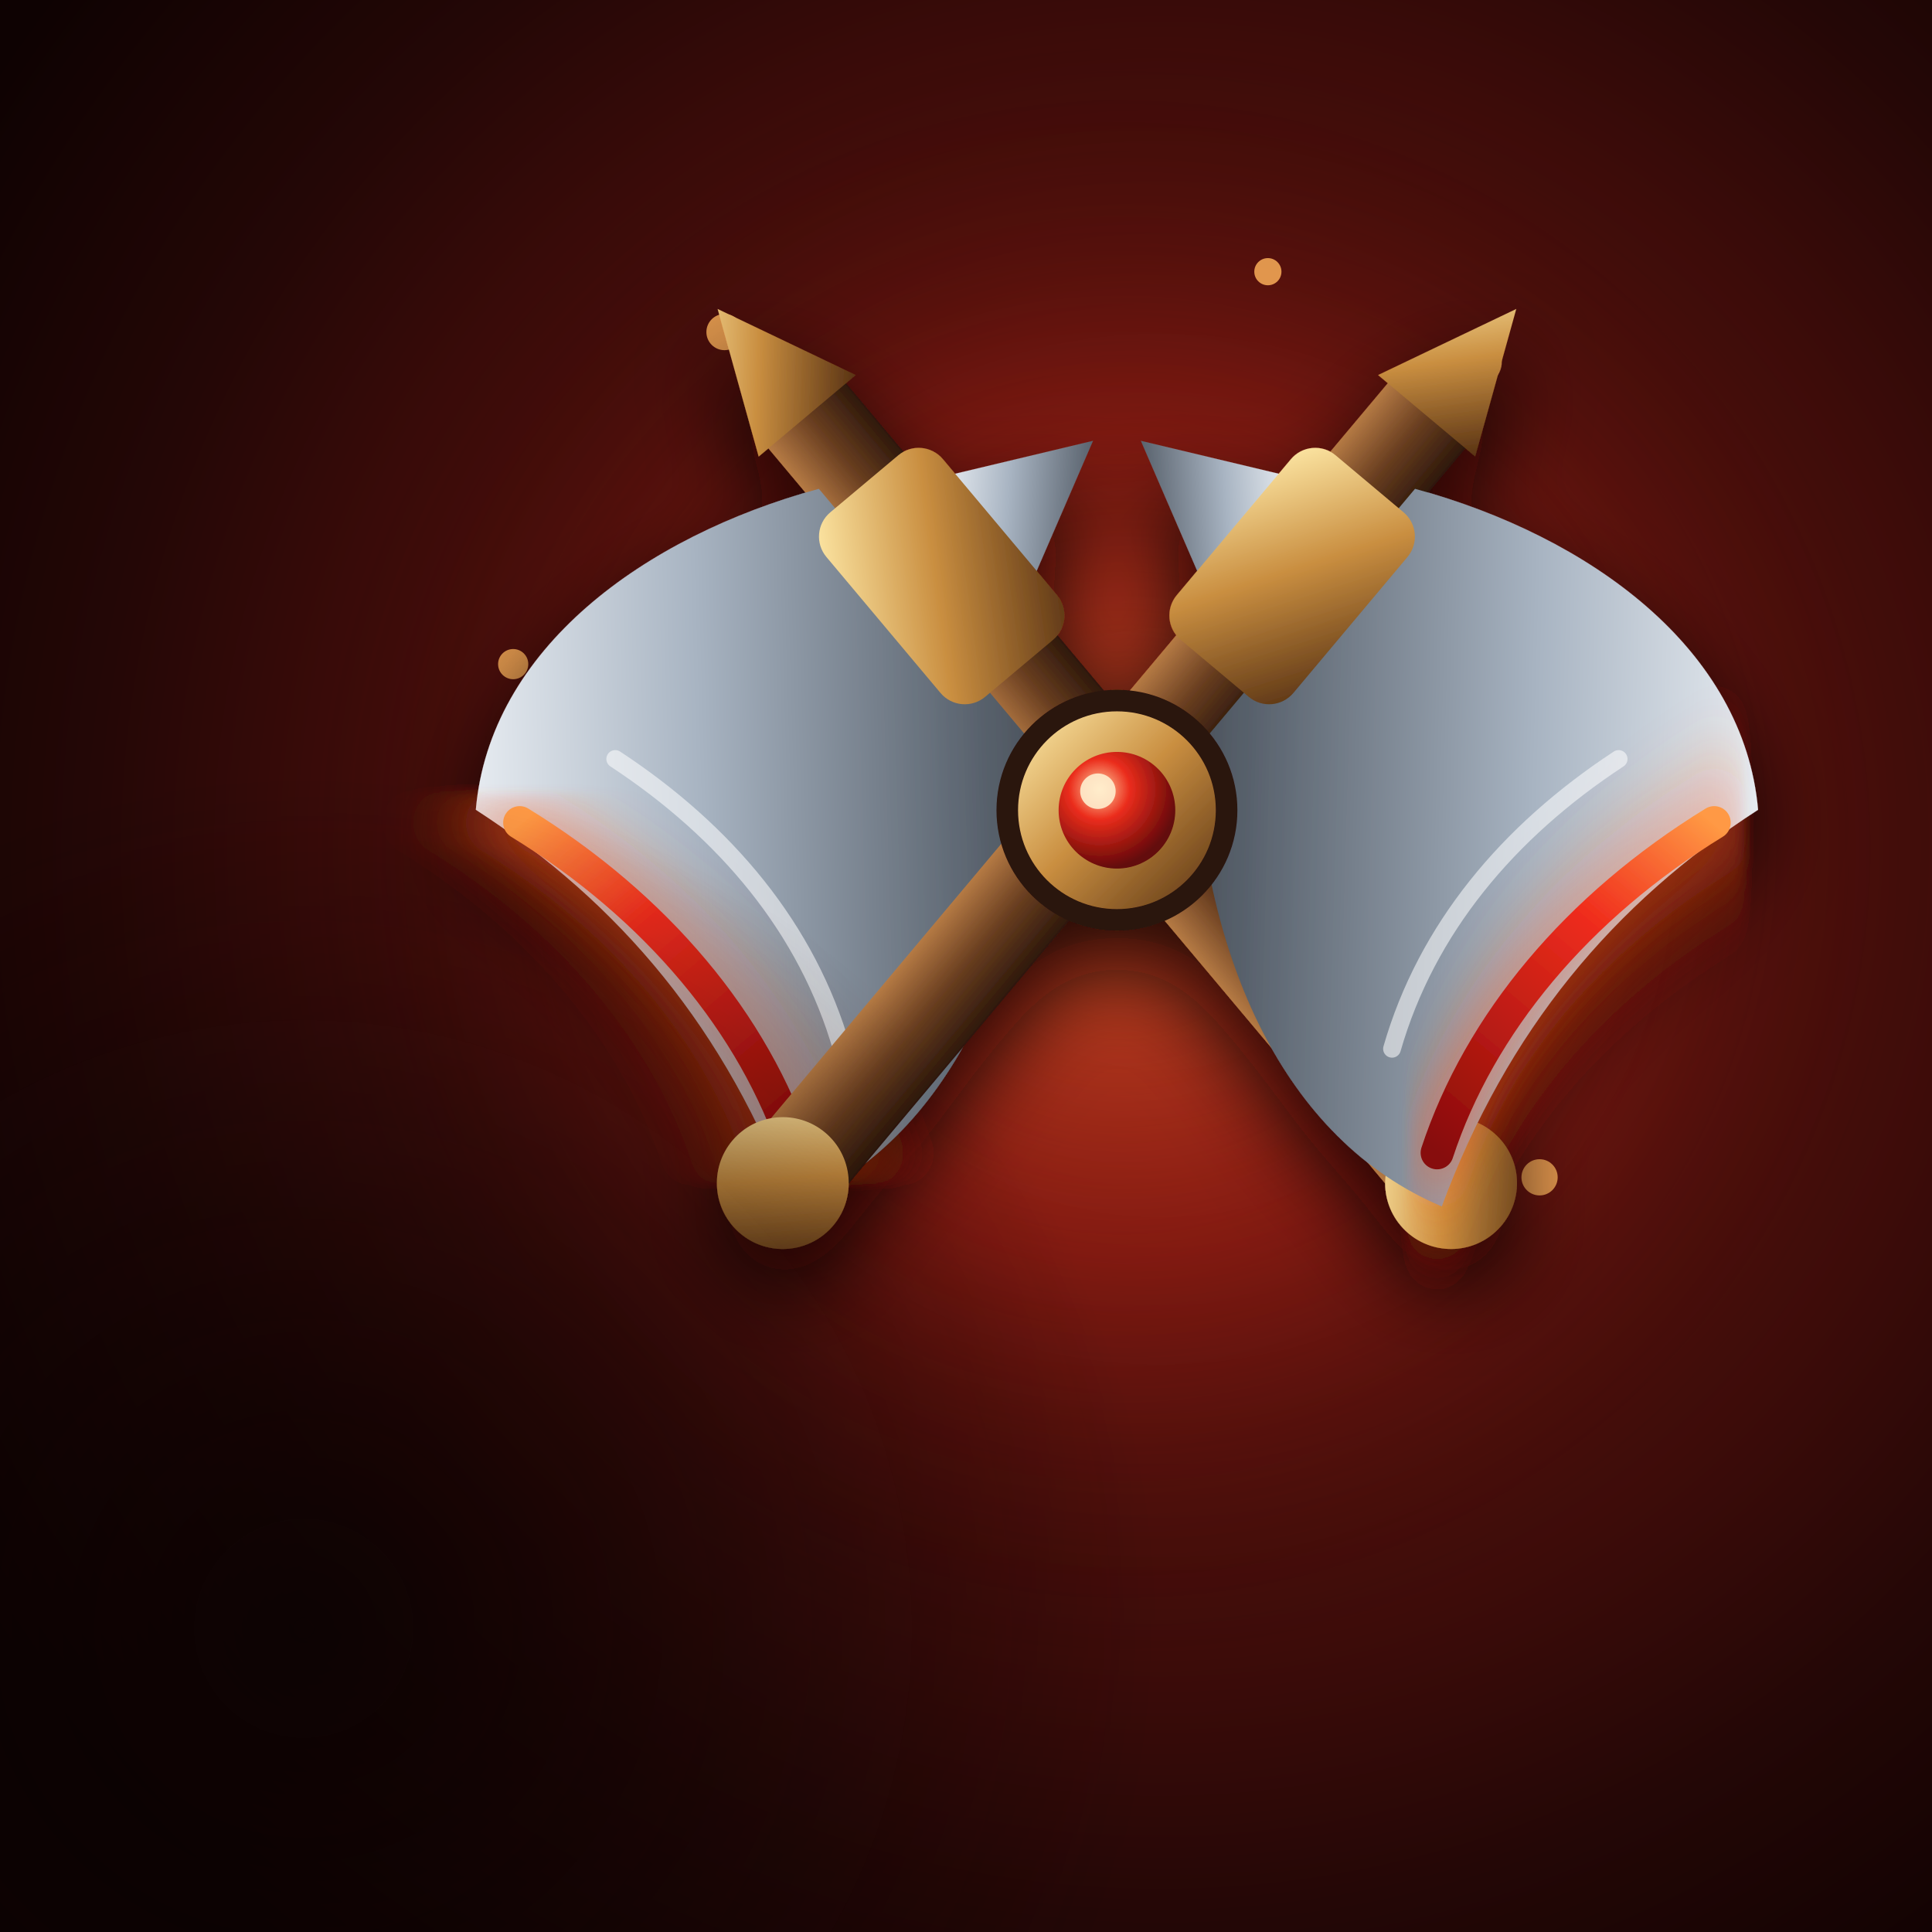
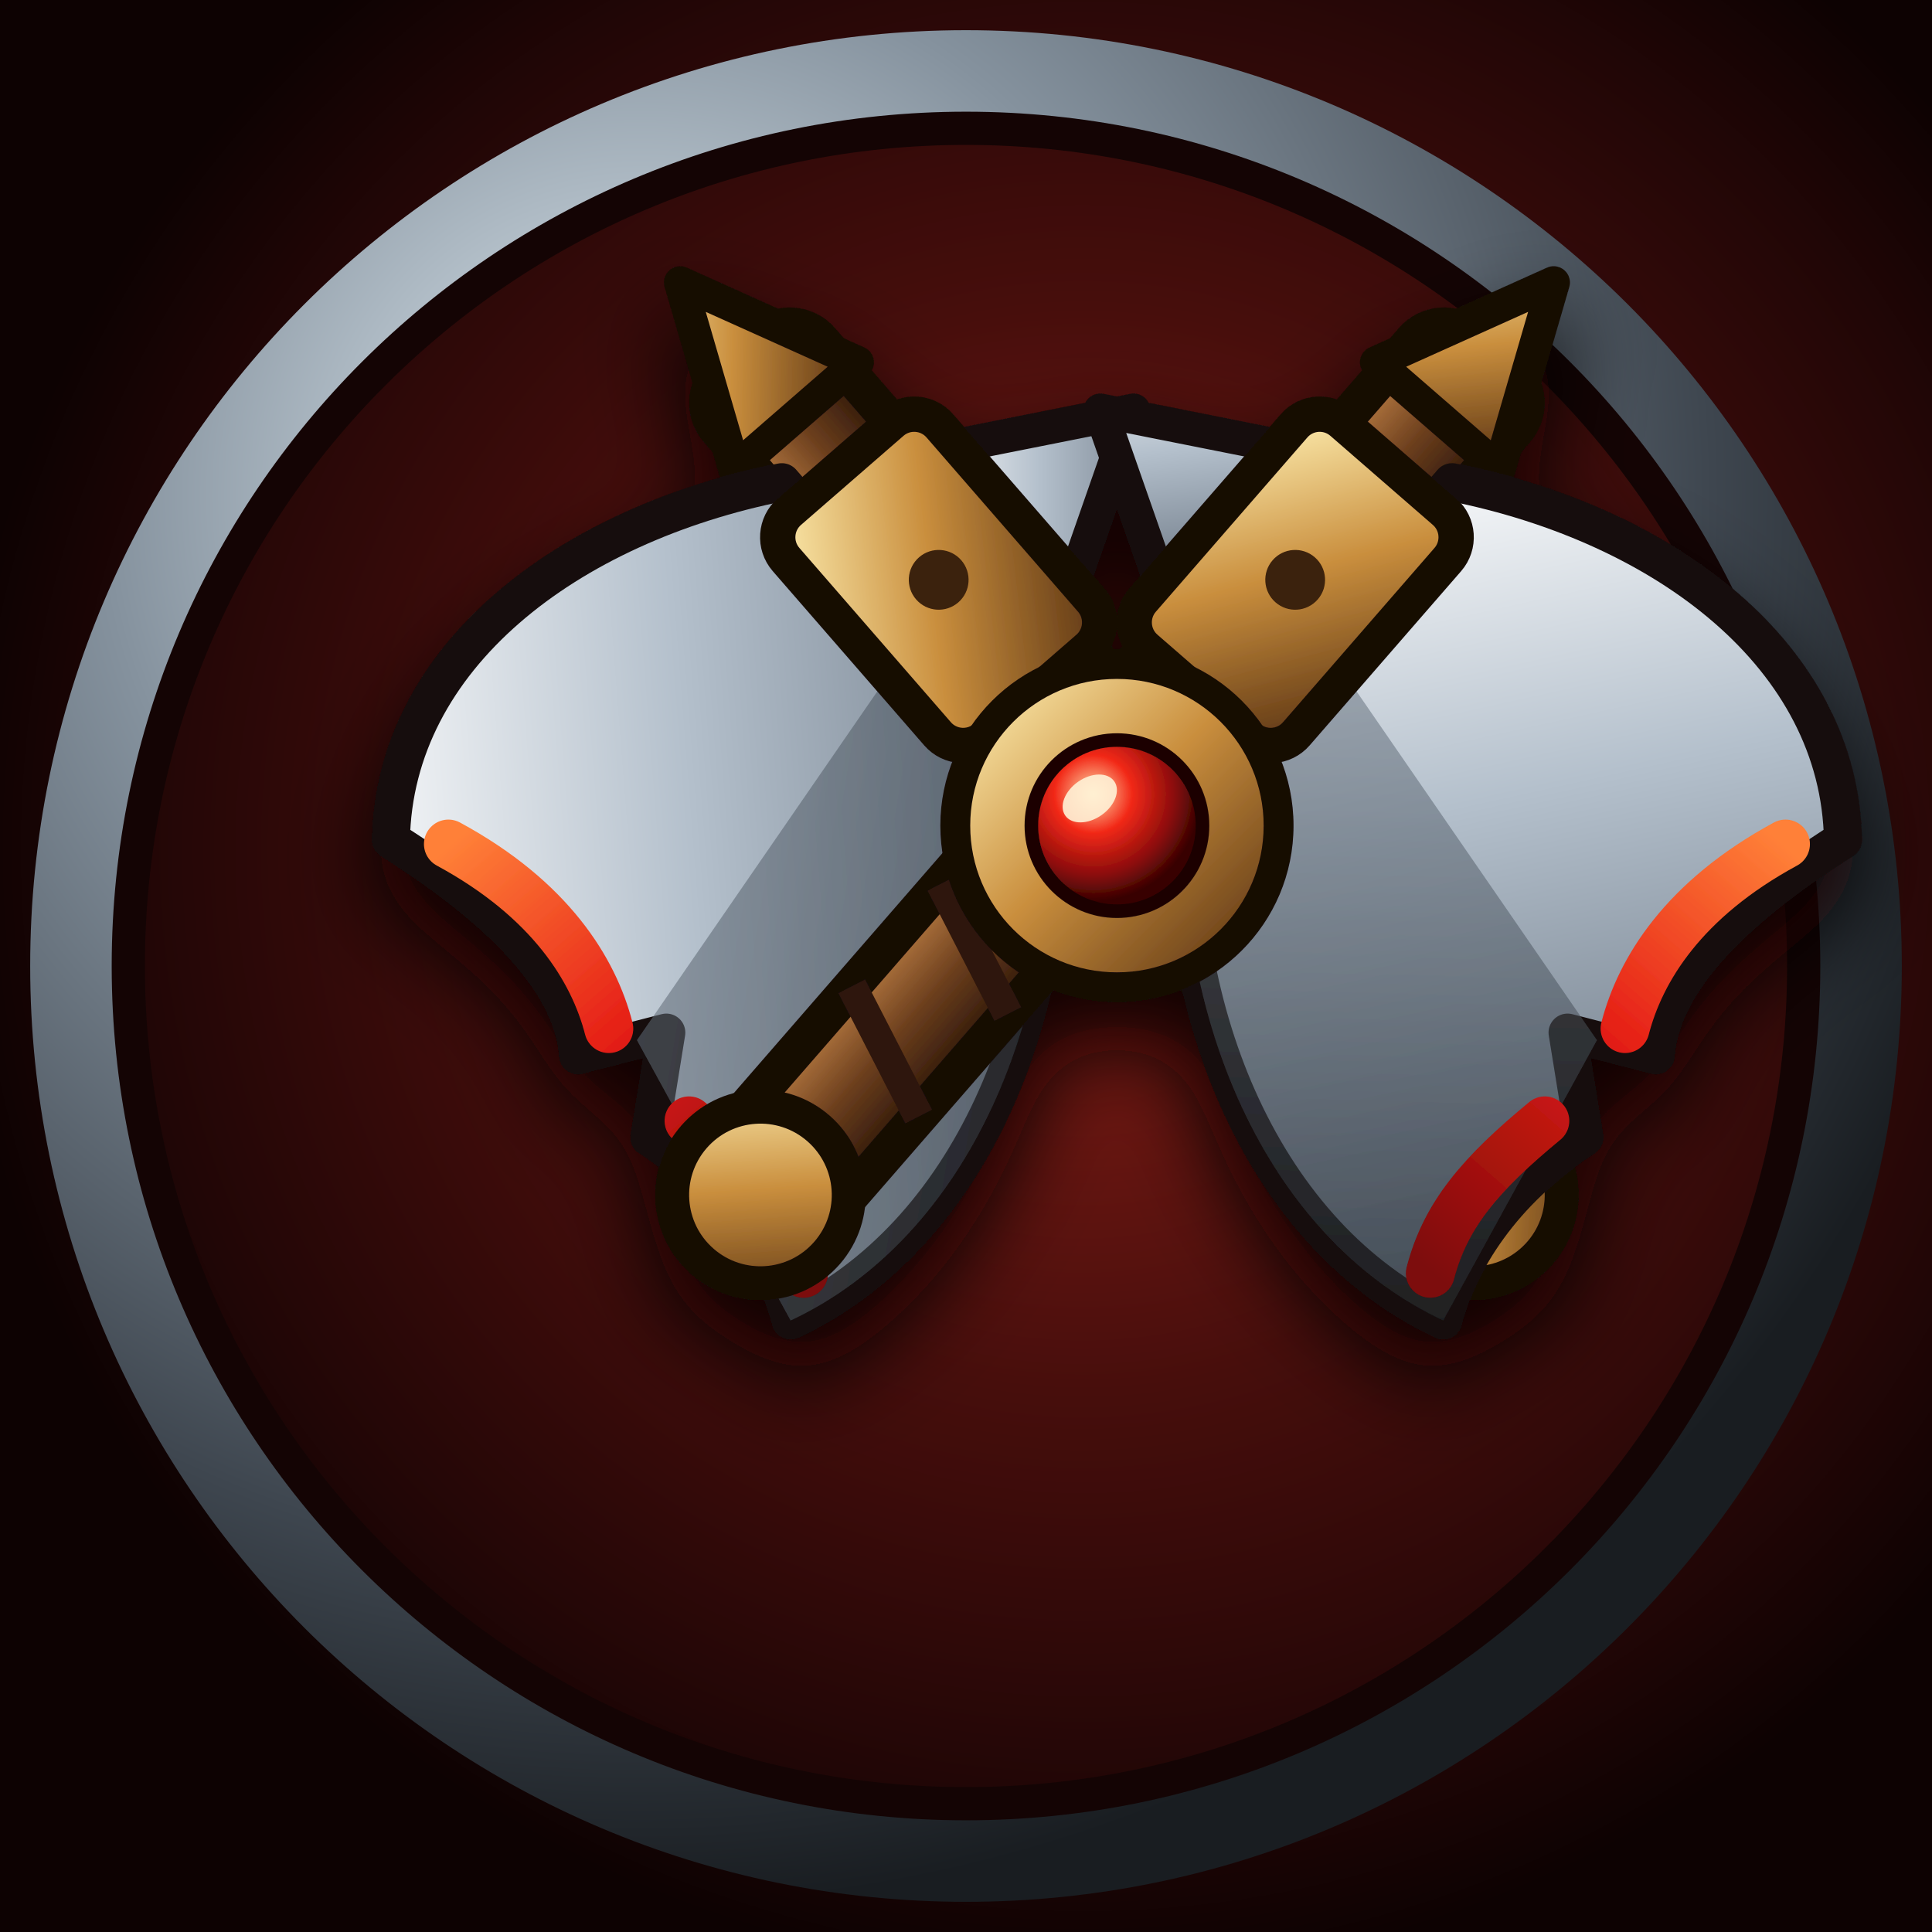
<svg xmlns="http://www.w3.org/2000/svg" viewBox="0 0 128 128" width="256" height="256">
  <defs>
-     <radialGradient id="furyBg" cx="60%" cy="44%" r="72%">
-       <stop offset="0%" stop-color="#9e2418" />
-       <stop offset="42%" stop-color="#52100c" />
-       <stop offset="76%" stop-color="#240706" />
-       <stop offset="100%" stop-color="#0e0202" />
+     <radialGradient id="shieldBg" cx="56%" cy="44%" r="58%">
+       <stop offset="0%" stop-color="#8c1e16" />
+       <stop offset="48%" stop-color="#470e0c" />
+       <stop offset="84%" stop-color="#210606" />
+       <stop offset="100%" stop-color="#0d0202" />
    </radialGradient>
-     <radialGradient id="emberCore" cx="58%" cy="44%" r="42%">
-       <stop offset="0%" stop-color="#ff8338" stop-opacity=".52" />
-       <stop offset="50%" stop-color="#d42615" stop-opacity=".22" />
-       <stop offset="100%" stop-color="#000" stop-opacity="0" />
+     <radialGradient id="innerRim" cx="32%" cy="24%" r="78%">
+       <stop offset="0%" stop-color="#e3eef5" />
+       <stop offset="38%" stop-color="#85929e" />
+       <stop offset="76%" stop-color="#3e464f" />
+       <stop offset="100%" stop-color="#191d21" />
    </radialGradient>
-     <linearGradient id="steelL" x1="0" y1="0" x2="1" y2="1">
-       <stop offset="0%" stop-color="#f7fafd" />
-       <stop offset="38%" stop-color="#a8b4c2" />
-       <stop offset="75%" stop-color="#5a636e" />
-       <stop offset="100%" stop-color="#2c3138" />
+     <linearGradient id="steelLight" x1="0" y1="0" x2="1" y2="1">
+       <stop offset="0%" stop-color="#ffffff" />
+       <stop offset="42%" stop-color="#b4c0cc" />
+       <stop offset="100%" stop-color="#5d6875" />
    </linearGradient>
-     <linearGradient id="steelR" x1="1" y1="0" x2="0" y2="1">
-       <stop offset="0%" stop-color="#f7fafd" />
-       <stop offset="38%" stop-color="#a8b4c2" />
-       <stop offset="75%" stop-color="#5a636e" />
-       <stop offset="100%" stop-color="#2c3138" />
+     <linearGradient id="steelShade" x1="0" y1="0" x2="1" y2="1">
+       <stop offset="0%" stop-color="#6e7a87" />
+       <stop offset="100%" stop-color="#272d34" />
    </linearGradient>
    <linearGradient id="haft" x1="0" y1="0" x2="1" y2="0">
-       <stop offset="0%" stop-color="#b57a44" />
-       <stop offset="50%" stop-color="#693e20" />
-       <stop offset="100%" stop-color="#2e180b" />
+       <stop offset="0%" stop-color="#b87b42" />
+       <stop offset="50%" stop-color="#6b3e1d" />
+       <stop offset="100%" stop-color="#2c1609" />
    </linearGradient>
-     <linearGradient id="brass" x1="0" y1="0" x2="1" y2="1">
-       <stop offset="0%" stop-color="#ffeaa8" />
-       <stop offset="48%" stop-color="#c98e40" />
-       <stop offset="100%" stop-color="#593314" />
+     <linearGradient id="goldBright" x1="0" y1="0" x2="1" y2="1">
+       <stop offset="0%" stop-color="#fff0b3" />
+       <stop offset="48%" stop-color="#c98e3d" />
+       <stop offset="100%" stop-color="#573112" />
    </linearGradient>
-     <linearGradient id="crimsonEdge" x1="0" y1="0" x2="0" y2="1">
-       <stop offset="0%" stop-color="#ff9944" />
-       <stop offset="35%" stop-color="#f02d1d" />
-       <stop offset="100%" stop-color="#870b0a" />
+     <linearGradient id="bloodEdge" x1="0" y1="0" x2="0" y2="1">
+       <stop offset="0%" stop-color="#ff8038" />
+       <stop offset="45%" stop-color="#e62017" />
+       <stop offset="100%" stop-color="#7d0908" />
    </linearGradient>
-     <radialGradient id="furyRuby" cx="35%" cy="32%" r="68%">
-       <stop offset="0%" stop-color="#ffd4a3" />
-       <stop offset="38%" stop-color="#eb2d1c" />
-       <stop offset="100%" stop-color="#630808" />
+     <radialGradient id="rageCore" cx="35%" cy="30%" r="68%">
+       <stop offset="0%" stop-color="#ffe0ad" />
+       <stop offset="36%" stop-color="#f22918" />
+       <stop offset="75%" stop-color="#8c0c0a" />
+       <stop offset="100%" stop-color="#380404" />
    </radialGradient>
-     <filter id="shadow" x="-30%" y="-30%" width="160%" height="160%">
-       <feDropShadow dx="0" dy="3" stdDeviation="3.5" flood-color="#0a0101" flood-opacity=".88" />
-     </filter>
-     <filter id="fireGlow" x="-40%" y="-40%" width="180%" height="180%">
-       <feGaussianBlur stdDeviation="2.6" />
-     </filter>
-     <filter id="grain">
-       <feTurbulence type="fractalNoise" baseFrequency="0.85" numOctaves="3" stitchTiles="stitch" result="n" />
-       <feColorMatrix type="saturate" values="0" in="n" result="g" />
-       <feComponentTransfer in="g" result="a">
-         <feFuncA type="linear" slope="0.06" />
-       </feComponentTransfer>
-       <feBlend mode="overlay" in="SourceGraphic" in2="a" />
+     <filter id="crestAO" x="-30%" y="-30%" width="160%" height="160%">
+       <feDropShadow dx="0" dy="3.5" stdDeviation="3.2" flood-color="#080101" flood-opacity=".96" />
    </filter>
  </defs>
-   <g>
-     <rect width="128" height="128" fill="url(#furyBg)" />
-     <rect width="128" height="128" fill="url(#emberCore)" />
-     <g fill="#ffb35c" opacity=".82">
-       <circle cx="98" cy="24" r="1.5" />
-       <circle cx="48" cy="22" r="1.2" />
-       <circle cx="108" cy="48" r="1.1" />
-       <circle cx="84" cy="18" r=".9" />
-       <circle cx="34" cy="44" r="1.0" />
-       <circle cx="102" cy="78" r="1.2" />
+   <rect width="128" height="128" fill="url(#shieldBg)" />
+   <circle cx="64" cy="64" r="59" fill="none" stroke="url(#innerRim)" stroke-width="6" />
+   <circle cx="64" cy="64" r="55.5" fill="none" stroke="#140404" stroke-width="2.2" />
+   <g transform="translate(74, 52) scale(0.9)" filter="url(#crestAO)">
+     <g transform="rotate(-41)">
+       <rect x="-5" y="-42" width="10" height="84" rx="3" fill="url(#haft)" stroke="#170a06" stroke-width="2.8" />
+       <path d="M-5 14 L5 18 M-5 24 L5 28" stroke="#2e170a" stroke-width="2.2" />
+       <circle cx="0" cy="40" r="6.5" fill="url(#goldBright)" stroke="#170a06" stroke-width="2.5" />
+       <polygon points="-6,-36 0,-49 6,-36" fill="url(#goldBright)" stroke="#170a06" stroke-width="2.4" stroke-linejoin="round" />
+       <path d="M-4 -33 C-18 -41 -34 -42 -43 -32 C-40 -22 -40 -15 -43 -11 L-37 -8 L-43 -3 C-41 4 -42 10 -44 14 C-30 18 -14 10 -4 -3 Z" fill="url(#steelLight)" stroke="#150d0c" stroke-width="2.8" stroke-linejoin="round" />
+       <path d="M-4 -18 L-39 -9 L-44 14 C-30 18 -14 10 -4 -3 Z" fill="url(#steelShade)" opacity=".55" />
+       <path d="M5 -28 L19 -20 L5 -12 Z" fill="url(#steelLight)" stroke="#150d0c" stroke-width="2.5" stroke-linejoin="round" />
+       <path d="M-40 -29 C-37 -21 -38 -15 -40 -11 M-40 -2 C-39 4 -39 8 -41 12" fill="none" stroke="url(#bloodEdge)" stroke-width="3.6" stroke-linecap="round" />
+       <rect x="-7.5" y="-31" width="15" height="22" rx="2.5" fill="url(#goldBright)" stroke="#170a06" stroke-width="2.6" />
+       <circle cx="0" cy="-20" r="2.2" fill="#3b200a" />
    </g>
-     <g transform="translate(74, 52) scale(0.84)" filter="url(#shadow)">
-       <g transform="rotate(-40)">
-         <rect x="-4" y="-42" width="8" height="84" rx="3.5" fill="url(#haft)" />
-         <circle cx="0" cy="41" r="5.2" fill="url(#brass)" />
-         <polygon points="-5,-38 0,-49 5,-38" fill="url(#brass)" />
-         <path d="M-3 -33 C-16 -39 -31 -40 -40 -31 C-36 -18 -36 -5 -41 9 C-28 13 -14 6 -3 -6 Z" fill="url(#steelL)" />
-         <path d="M4 -28 L16 -22 L4 -16 Z" fill="url(#steelL)" />
-         <path d="M-38 -28 C-34 -16 -34 -4 -38 6" fill="none" stroke="#ff5c26" stroke-width="5" stroke-opacity=".45" stroke-linecap="round" filter="url(#fireGlow)" />
-         <path d="M-38 -28 C-34 -16 -34 -4 -38 6" fill="none" stroke="url(#crimsonEdge)" stroke-width="2.6" stroke-linecap="round" />
-         <path d="M-29 -27 C-26 -17 -26 -7 -30 2" fill="none" stroke="#ffffff" stroke-opacity=".55" stroke-width="1.4" stroke-linecap="round" />
-         <rect x="-6" y="-31" width="12" height="19" rx="2.5" fill="url(#brass)" />
-       </g>
-       <g transform="rotate(40)">
-         <rect x="-4" y="-42" width="8" height="84" rx="3.5" fill="url(#haft)" />
-         <circle cx="0" cy="41" r="5.2" fill="url(#brass)" />
-         <polygon points="-5,-38 0,-49 5,-38" fill="url(#brass)" />
-         <path d="M3 -33 C16 -39 31 -40 40 -31 C36 -18 36 -5 41 9 C28 13 14 6 3 -6 Z" fill="url(#steelR)" />
-         <path d="M-4 -28 L-16 -22 L-4 -16 Z" fill="url(#steelR)" />
-         <path d="M38 -28 C34 -16 34 -4 38 6" fill="none" stroke="#ff5c26" stroke-width="5" stroke-opacity=".45" stroke-linecap="round" filter="url(#fireGlow)" />
-         <path d="M38 -28 C34 -16 34 -4 38 6" fill="none" stroke="url(#crimsonEdge)" stroke-width="2.6" stroke-linecap="round" />
-         <path d="M29 -27 C26 -17 26 -7 30 2" fill="none" stroke="#ffffff" stroke-opacity=".55" stroke-width="1.4" stroke-linecap="round" />
-         <rect x="-6" y="-31" width="12" height="19" rx="2.5" fill="url(#brass)" />
-       </g>
-       <circle cx="0" cy="2" r="9.5" fill="#2b120c" />
-       <circle cx="0" cy="2" r="7.8" fill="url(#brass)" />
-       <circle cx="0" cy="2" r="4.6" fill="url(#furyRuby)" />
-       <circle cx="-1.5" cy="0.5" r="1.4" fill="#fff0d1" opacity=".88" />
+     <g transform="rotate(41)">
+       <rect x="-5" y="-42" width="10" height="84" rx="3" fill="url(#haft)" stroke="#170a06" stroke-width="2.8" />
+       <path d="M-5 14 L5 18 M-5 24 L5 28" stroke="#2e170a" stroke-width="2.2" />
+       <circle cx="0" cy="40" r="6.5" fill="url(#goldBright)" stroke="#170a06" stroke-width="2.5" />
+       <polygon points="-6,-36 0,-49 6,-36" fill="url(#goldBright)" stroke="#170a06" stroke-width="2.4" stroke-linejoin="round" />
+       <path d="M4 -33 C18 -41 34 -42 43 -32 C40 -22 40 -15 43 -11 L37 -8 L43 -3 C41 4 42 10 44 14 C30 18 14 10 4 -3 Z" fill="url(#steelLight)" stroke="#150d0c" stroke-width="2.8" stroke-linejoin="round" />
+       <path d="M4 -18 L39 -9 L44 14 C30 18 14 10 4 -3 Z" fill="url(#steelShade)" opacity=".55" />
+       <path d="M-5 -28 L-19 -20 L-5 -12 Z" fill="url(#steelLight)" stroke="#150d0c" stroke-width="2.5" stroke-linejoin="round" />
+       <path d="M40 -29 C37 -21 38 -15 40 -11 M40 -2 C39 4 39 8 41 12" fill="none" stroke="url(#bloodEdge)" stroke-width="3.6" stroke-linecap="round" />
+       <rect x="-7.5" y="-31" width="15" height="22" rx="2.5" fill="url(#goldBright)" stroke="#170a06" stroke-width="2.6" />
+       <circle cx="0" cy="-20" r="2.2" fill="#3b200a" />
    </g>
-     <radialGradient id="blFury" cx="16%" cy="84%" r="44%">
-       <stop offset="0%" stop-color="#0a0202" stop-opacity=".86" />
-       <stop offset="100%" stop-color="#0a0202" stop-opacity="0" />
-     </radialGradient>
-     <rect width="128" height="128" fill="url(#blFury)" />
+     <circle cx="0" cy="3" r="13" fill="#170806" />
+     <circle cx="0" cy="3" r="10.8" fill="url(#goldBright)" />
+     <circle cx="0" cy="3" r="6.8" fill="#1c0505" />
+     <circle cx="0" cy="3" r="5.8" fill="url(#rageCore)" />
+     <ellipse cx="-2" cy="1" rx="2.2" ry="1.5" transform="rotate(-35 -2 1)" fill="#fff2d6" opacity=".9" />
  </g>
</svg>
